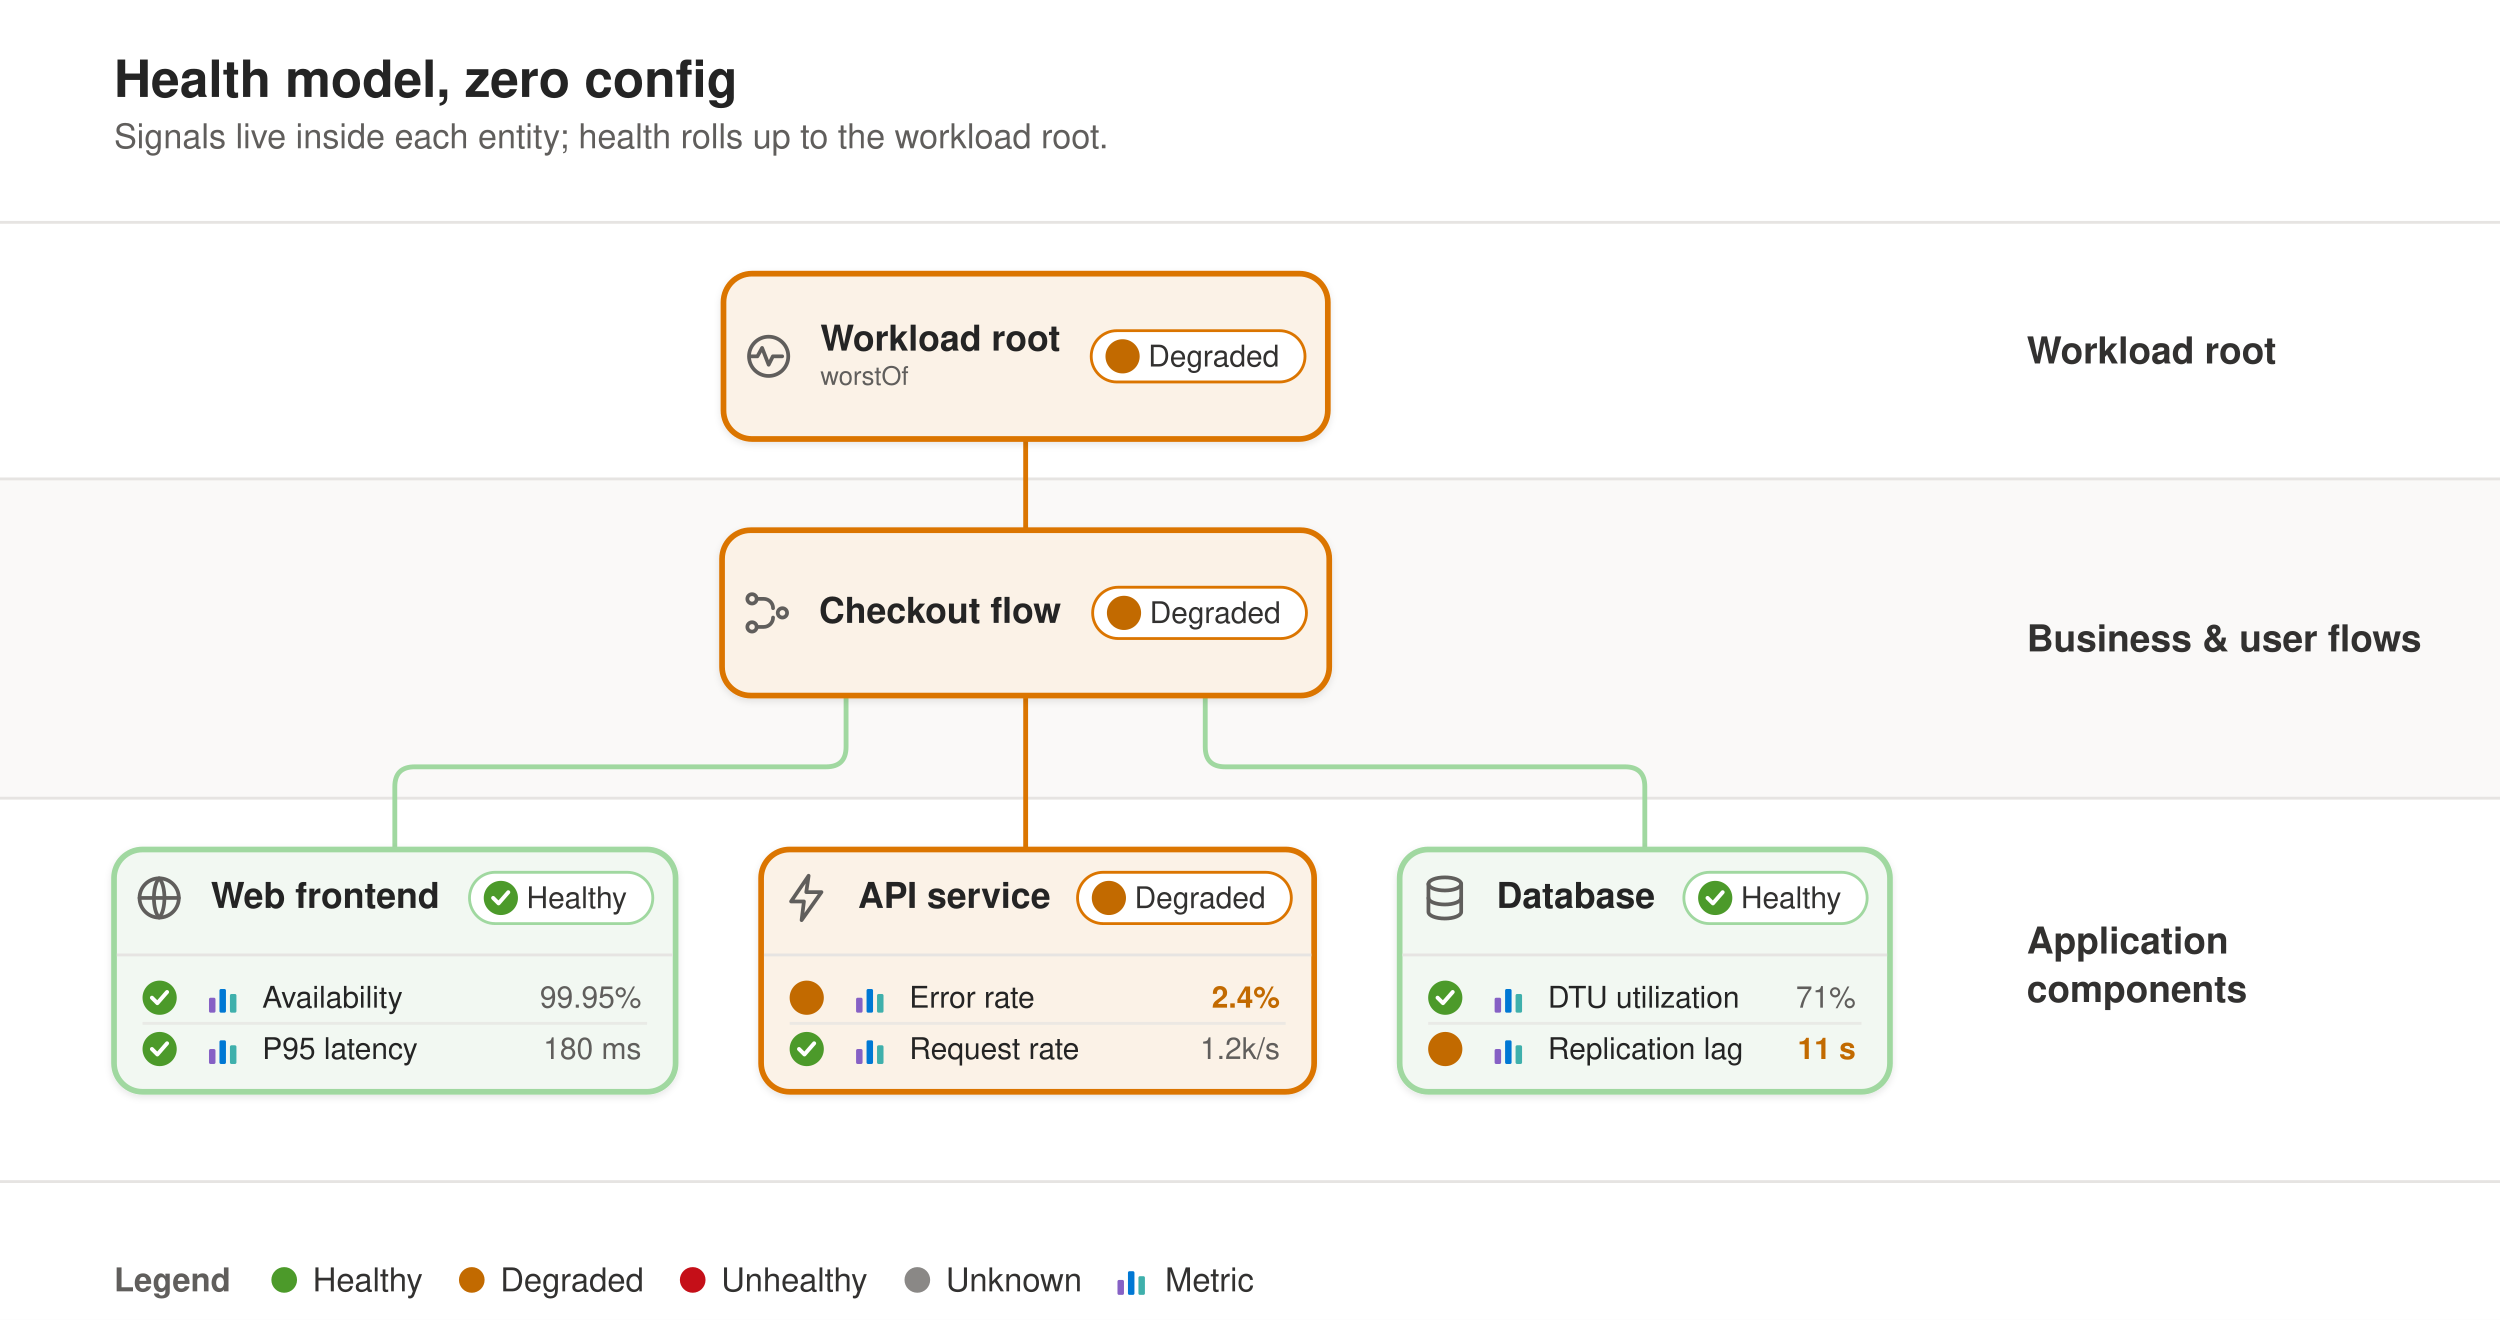
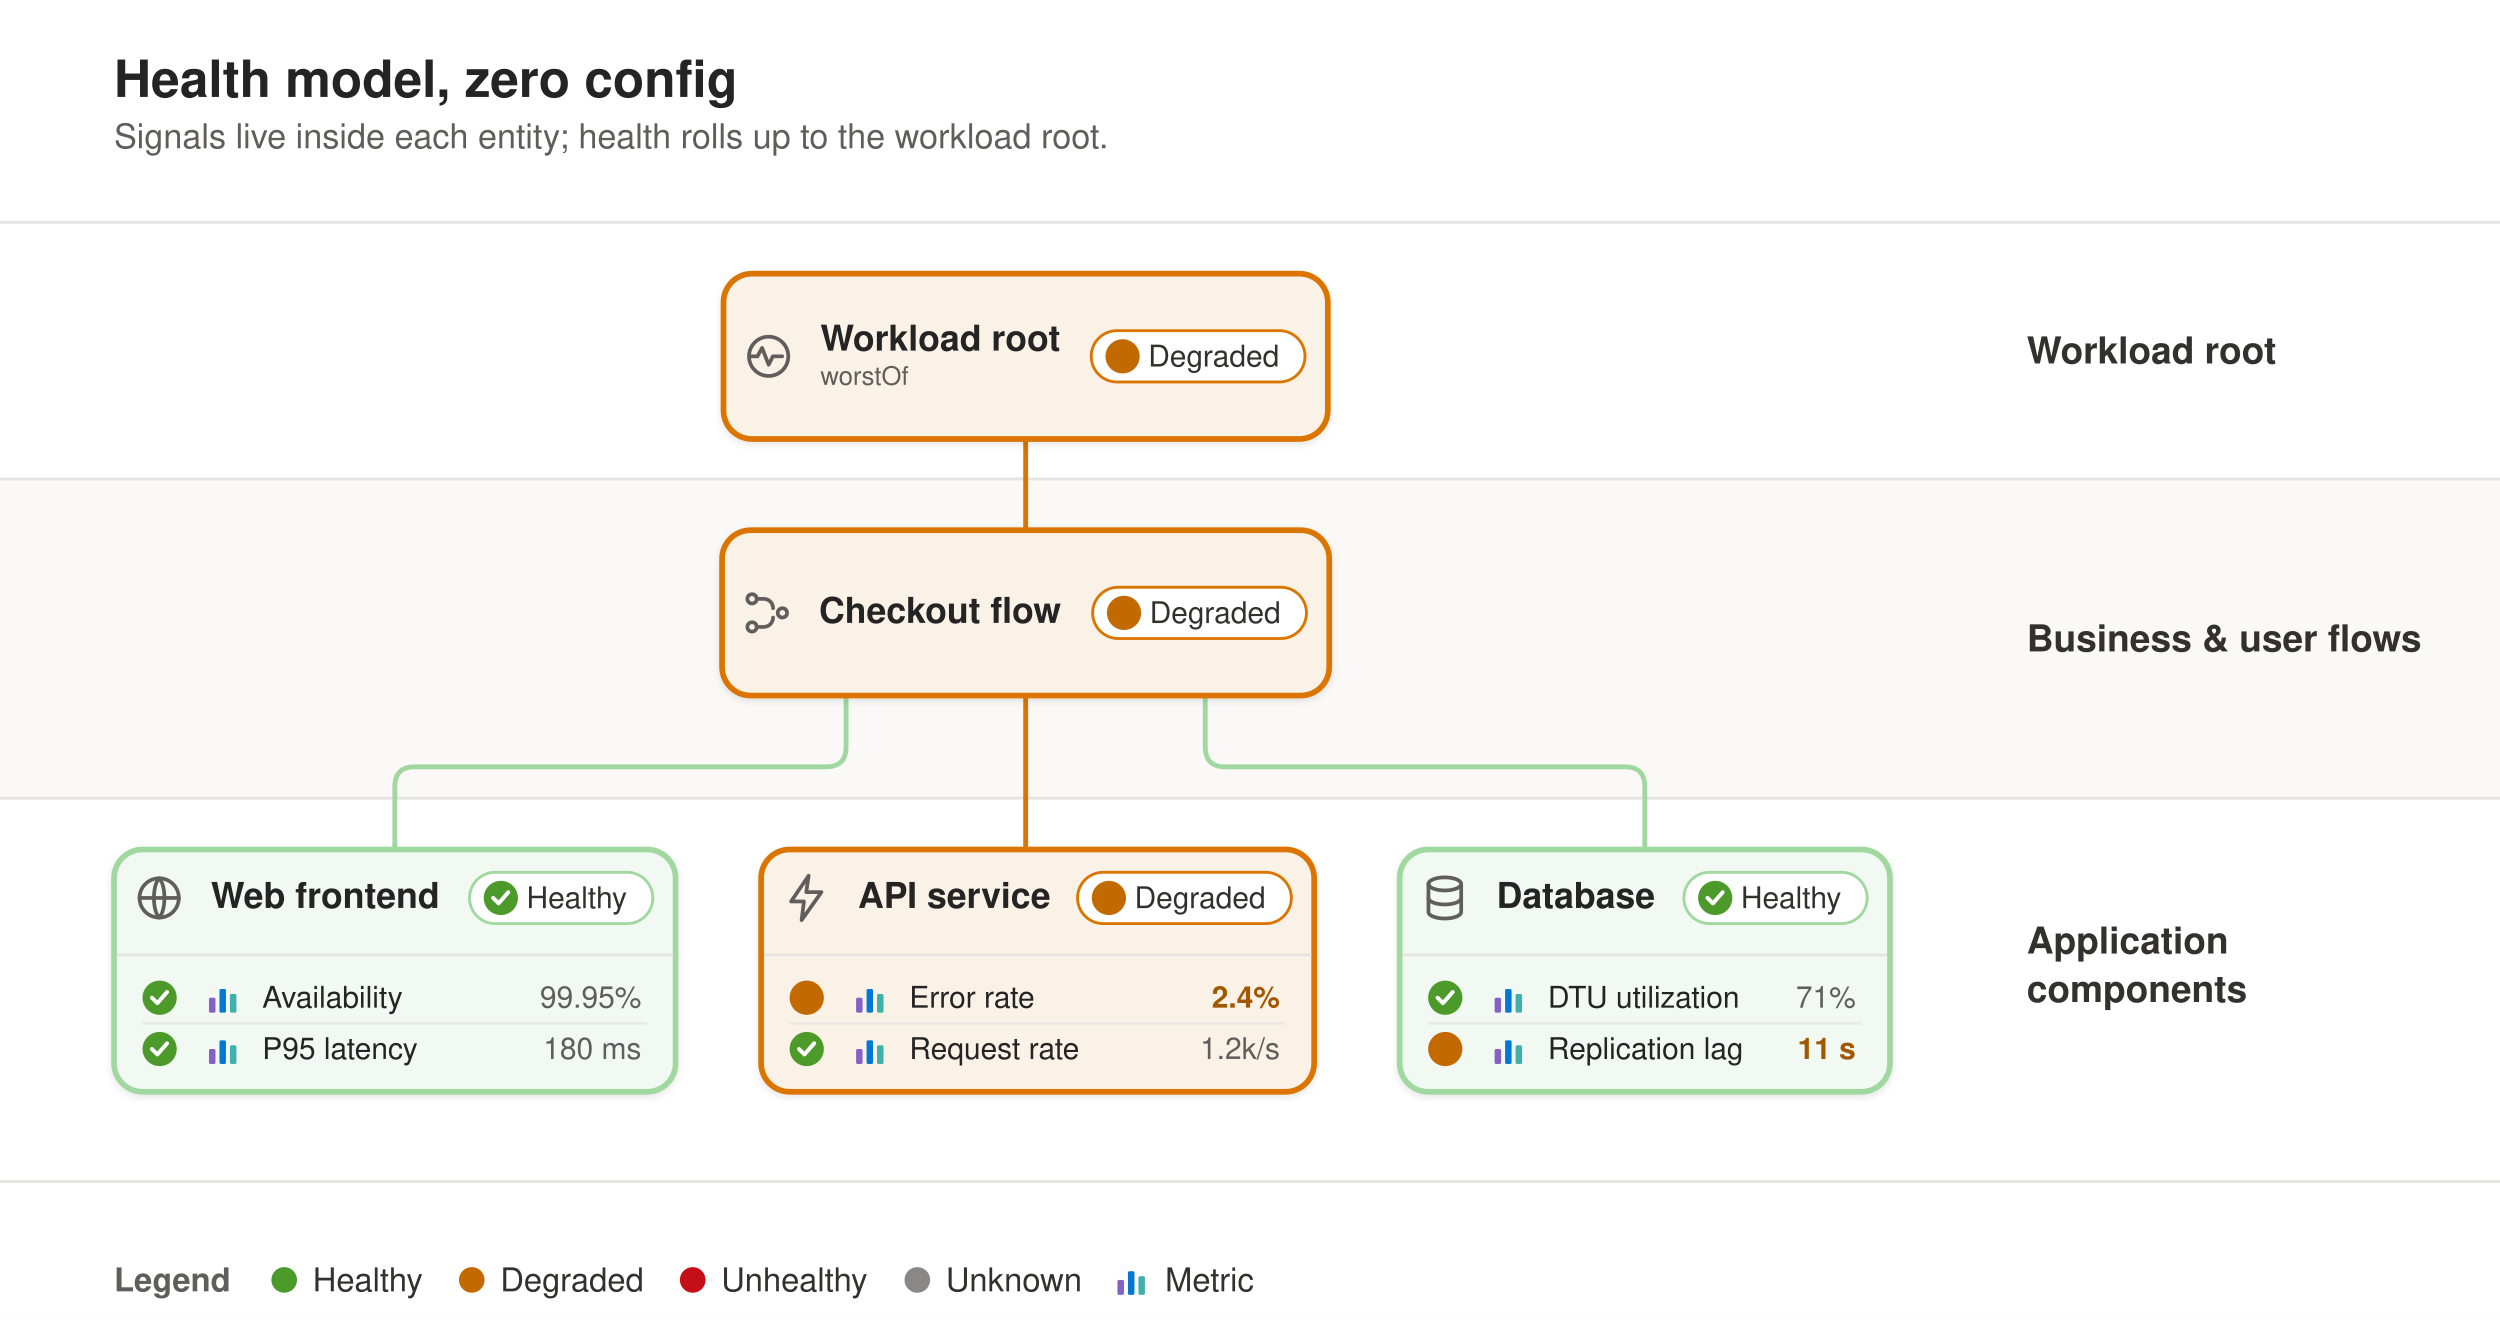
<svg xmlns="http://www.w3.org/2000/svg" width="877" height="463" viewBox="0 0 877 463" font-family="Segoe UI, -apple-system, BlinkMacSystemFont, Helvetica, Arial, sans-serif">
  <defs>
    <filter id="cs" x="-20%" y="-20%" width="140%" height="140%">
      <feDropShadow dx="0" dy="1" stdDeviation="1.3" flood-color="#000" flood-opacity="0.1" />
    </filter>
  </defs>
  <rect width="877" height="463" fill="#ffffff" />
  <rect x="0" y="78.0" width="877" height="90.0" fill="#ffffff" />
  <line x1="0" y1="78.0" x2="877" y2="78.0" stroke="#e6e4e2" />
  <text x="711.0" y="127.5" font-size="13" font-weight="700" fill="#323130">Workload root</text>
  <rect x="0" y="168.0" width="877" height="112.0" fill="#faf9f8" />
  <line x1="0" y1="168.0" x2="877" y2="168.0" stroke="#e6e4e2" />
  <text x="711.0" y="228.5" font-size="13" font-weight="700" fill="#323130">Business &amp; user flows</text>
  <rect x="0" y="280.0" width="877" height="117.0" fill="#ffffff" />
  <line x1="0" y1="280.0" x2="877" y2="280.0" stroke="#e6e4e2" />
  <text x="711.0" y="334.5" font-size="13" font-weight="700" fill="#323130">Application</text>
  <text x="711.0" y="351.5" font-size="13" font-weight="700" fill="#323130">components</text>
  <line x1="0" y1="414.5" x2="877" y2="414.5" stroke="#e6e4e2" />
  <text x="40" y="34" font-size="18" font-weight="700" fill="#242424">Health model, zero config</text>
  <text x="40" y="52" font-size="12" fill="#605e5c">Signals live inside each entity; health rolls up to the workload root.</text>
  <text x="40.0" y="453.0" font-size="11.5" font-weight="600" fill="#605e5c">Legend</text>
  <circle cx="99.7" cy="449.0" r="4.5" fill="#4c9a2a" />
  <text x="109.7" y="453.0" font-size="11.5" fill="#323130">Healthy</text>
  <circle cx="165.5" cy="449.0" r="4.5" fill="#c26a00" />
  <text x="175.5" y="453.0" font-size="11.5" fill="#323130">Degraded</text>
  <circle cx="243.0" cy="449.0" r="4.5" fill="#c50f18" />
  <text x="253.0" y="453.0" font-size="11.5" fill="#323130">Unhealthy</text>
  <circle cx="321.8" cy="449.0" r="4.5" fill="#8a8886" />
  <text x="331.8" y="453.0" font-size="11.5" fill="#323130">Unknown</text>
  <g transform="translate(390.7,442.0) scale(0.875)">
    <rect x="1.5" y="8" width="2.6" height="6" rx="0.6" fill="#8661c5" />
    <rect x="5.7" y="4.5" width="2.6" height="9.5" rx="0.6" fill="#0078D4" />
    <rect x="9.9" y="6.5" width="2.6" height="7.5" rx="0.6" fill="#3fb0ac" />
  </g>
  <text x="408.7" y="453.0" font-size="11.5" fill="#323130">Metric</text>
  <g transform="translate(40.0,0)">
    <g fill="none" stroke-linecap="butt" stroke-linejoin="round">
      <path d="M98.5 298.0 L98.5 276.0 Q98.5 269.0 105.5 269.0 L249.8 269.0 Q256.8 269.0 256.8 262.0 L256.8 244.0" stroke="#a0d8a0" stroke-width="1.7" />
      <path d="M537.0 298.0 L537.0 276.0 Q537.0 269.0 530.0 269.0 L389.8 269.0 Q382.8 269.0 382.8 262.0 L382.8 244.0" stroke="#a0d8a0" stroke-width="1.7" />
      <path d="M319.8 298.0 L319.8 244.0" stroke="#db7500" stroke-width="1.7" />
      <path d="M319.8 186.0 L319.8 154.0" stroke="#db7500" stroke-width="1.7" />
    </g>
    <g filter="url(#cs)">
      <rect x="0.0" y="298.0" width="197" height="85" rx="10" fill="#f2f8f2" stroke="#a0d8a0" stroke-width="2" />
    </g>
    <g transform="translate(6.0,305.16) scale(0.82)">
      <circle cx="12" cy="12" r="8.4" fill="none" stroke="#605e5c" stroke-width="1.6" stroke-linecap="round" stroke-linejoin="round" />
      <path d="M3.6 12h16.8M12 3.6c3 3 3 13.8 0 16.8M12 3.6c-3 3-3 13.8 0 16.8" fill="none" stroke="#605e5c" stroke-width="1.6" stroke-linecap="round" stroke-linejoin="round" />
    </g>
    <text x="34.0" y="318.5" font-size="12.5" font-weight="600" fill="#242424">Web frontend</text>
    <rect x="124.7" y="306.00" width="64.3" height="18" rx="9" fill="#ffffff" stroke="#a0d8a0" stroke-width="1" />
    <circle cx="135.7" cy="315.0" r="6" fill="#4c9a2a" />
    <path d="M133.0 315.0 l1.9 1.9 l3.4 -3.9" fill="none" stroke="#ffffff" stroke-width="1.4" stroke-linecap="round" stroke-linejoin="round" />
    <text x="144.7" y="318.57" font-size="10.5" fill="#323130">Healthy</text>
    <line x1="1.0" y1="335.0" x2="196.0" y2="335.0" stroke="#e6e4e2" />
    <circle cx="16.0" cy="350.0" r="6" fill="#4c9a2a" />
    <path d="M13.3 350.0 l1.9 1.9 l3.4 -3.9" fill="none" stroke="#ffffff" stroke-width="1.4" stroke-linecap="round" stroke-linejoin="round" />
    <g transform="translate(32.0,343.0) scale(0.875)">
      <rect x="1.5" y="8" width="2.6" height="6" rx="0.6" fill="#8661c5" />
      <rect x="5.7" y="4.5" width="2.6" height="9.5" rx="0.6" fill="#0078D4" />
      <rect x="9.9" y="6.5" width="2.6" height="7.5" rx="0.6" fill="#3fb0ac" />
    </g>
    <text x="52.0" y="353.5" font-size="10.5" fill="#242424">Availability</text>
    <text x="185.0" y="353.5" font-size="10.5" font-weight="400" fill="#605e5c" text-anchor="end">99.95%</text>
    <line x1="10.0" y1="359.0" x2="187.0" y2="359.0" stroke="#e6e4e2" stroke-opacity="0.7" />
    <circle cx="16.0" cy="368.0" r="6" fill="#4c9a2a" />
    <path d="M13.3 368.0 l1.9 1.9 l3.4 -3.9" fill="none" stroke="#ffffff" stroke-width="1.4" stroke-linecap="round" stroke-linejoin="round" />
    <g transform="translate(32.0,361.0) scale(0.875)">
      <rect x="1.5" y="8" width="2.6" height="6" rx="0.6" fill="#8661c5" />
      <rect x="5.7" y="4.5" width="2.6" height="9.5" rx="0.6" fill="#0078D4" />
      <rect x="9.9" y="6.5" width="2.6" height="7.5" rx="0.6" fill="#3fb0ac" />
    </g>
    <text x="52.0" y="371.5" font-size="10.5" fill="#242424">P95 latency</text>
    <text x="185.0" y="371.5" font-size="10.5" font-weight="400" fill="#605e5c" text-anchor="end">180 ms</text>
    <g filter="url(#cs)">
      <rect x="227.0" y="298.0" width="194" height="85" rx="10" fill="#fbf2e7" stroke="#db7500" stroke-width="2" />
    </g>
    <g transform="translate(233.0,305.16) scale(0.82)">
      <path d="M13 2.5 5.5 13.5H11l-1 8 8.5-12H12z" fill="none" stroke="#605e5c" stroke-width="1.6" stroke-linecap="round" stroke-linejoin="round" />
    </g>
    <text x="261.0" y="318.5" font-size="12.5" font-weight="600" fill="#242424">API service</text>
    <rect x="338.0" y="306.00" width="75.0" height="18" rx="9" fill="#ffffff" stroke="#db7500" stroke-width="1" />
    <circle cx="349.0" cy="315.0" r="6" fill="#c26a00" />
    <text x="358.0" y="318.57" font-size="10.5" fill="#323130">Degraded</text>
    <line x1="228.0" y1="335.0" x2="420.0" y2="335.0" stroke="#e6e4e2" />
    <circle cx="243.0" cy="350.0" r="6" fill="#c26a00" />
    <g transform="translate(259.0,343.0) scale(0.875)">
      <rect x="1.5" y="8" width="2.6" height="6" rx="0.6" fill="#8661c5" />
      <rect x="5.7" y="4.5" width="2.6" height="9.5" rx="0.6" fill="#0078D4" />
      <rect x="9.9" y="6.5" width="2.6" height="7.5" rx="0.6" fill="#3fb0ac" />
    </g>
    <text x="279.0" y="353.5" font-size="10.5" fill="#242424">Error rate</text>
-     <text x="409.0" y="353.5" font-size="10.5" font-weight="600" fill="#c26a00" text-anchor="end">2.4%</text>
+     <text x="409.0" y="353.5" font-size="10.5" font-weight="600" fill="#a15800" text-anchor="end">2.4%</text>
    <line x1="237.0" y1="359.0" x2="411.0" y2="359.0" stroke="#e6e4e2" stroke-opacity="0.7" />
    <circle cx="243.0" cy="368.0" r="6" fill="#4c9a2a" />
    <path d="M240.3 368.0 l1.9 1.9 l3.4 -3.9" fill="none" stroke="#ffffff" stroke-width="1.4" stroke-linecap="round" stroke-linejoin="round" />
    <g transform="translate(259.0,361.0) scale(0.875)">
      <rect x="1.5" y="8" width="2.6" height="6" rx="0.6" fill="#8661c5" />
      <rect x="5.7" y="4.5" width="2.6" height="9.5" rx="0.6" fill="#0078D4" />
      <rect x="9.9" y="6.5" width="2.6" height="7.5" rx="0.6" fill="#3fb0ac" />
    </g>
    <text x="279.0" y="371.5" font-size="10.5" fill="#242424">Request rate</text>
    <text x="409.0" y="371.5" font-size="10.5" font-weight="400" fill="#605e5c" text-anchor="end">1.2k/s</text>
    <g filter="url(#cs)">
      <rect x="451.0" y="298.0" width="172" height="85" rx="10" fill="#f2f8f2" stroke="#a0d8a0" stroke-width="2" />
    </g>
    <g transform="translate(457.0,305.16) scale(0.82)">
      <ellipse cx="12" cy="6" rx="7" ry="2.8" fill="none" stroke="#605e5c" stroke-width="1.6" stroke-linecap="round" stroke-linejoin="round" />
      <path d="M5 6v12c0 1.55 3.13 2.8 7 2.8s7-1.25 7-2.8V6" fill="none" stroke="#605e5c" stroke-width="1.6" stroke-linecap="round" stroke-linejoin="round" />
      <path d="M5 12c0 1.55 3.13 2.8 7 2.8s7-1.25 7-2.8" fill="none" stroke="#605e5c" stroke-width="1.6" stroke-linecap="round" stroke-linejoin="round" />
    </g>
    <text x="485.0" y="318.5" font-size="12.5" font-weight="600" fill="#242424">Database</text>
    <rect x="550.7" y="306.00" width="64.3" height="18" rx="9" fill="#ffffff" stroke="#a0d8a0" stroke-width="1" />
    <circle cx="561.7" cy="315.0" r="6" fill="#4c9a2a" />
    <path d="M559.0 315.0 l1.9 1.9 l3.4 -3.9" fill="none" stroke="#ffffff" stroke-width="1.4" stroke-linecap="round" stroke-linejoin="round" />
    <text x="570.7" y="318.57" font-size="10.5" fill="#323130">Healthy</text>
    <line x1="452.0" y1="335.0" x2="622.0" y2="335.0" stroke="#e6e4e2" />
    <circle cx="467.0" cy="350.0" r="6" fill="#4c9a2a" />
    <path d="M464.3 350.0 l1.9 1.9 l3.4 -3.9" fill="none" stroke="#ffffff" stroke-width="1.4" stroke-linecap="round" stroke-linejoin="round" />
    <g transform="translate(483.0,343.0) scale(0.875)">
      <rect x="1.5" y="8" width="2.6" height="6" rx="0.6" fill="#8661c5" />
      <rect x="5.7" y="4.5" width="2.6" height="9.5" rx="0.6" fill="#0078D4" />
      <rect x="9.9" y="6.5" width="2.6" height="7.5" rx="0.6" fill="#3fb0ac" />
    </g>
    <text x="503.0" y="353.5" font-size="10.5" fill="#242424">DTU utilization</text>
    <text x="611.0" y="353.5" font-size="10.5" font-weight="400" fill="#605e5c" text-anchor="end">71%</text>
    <line x1="461.0" y1="359.0" x2="613.0" y2="359.0" stroke="#e6e4e2" stroke-opacity="0.7" />
    <circle cx="467.0" cy="368.0" r="6" fill="#c26a00" />
    <g transform="translate(483.0,361.0) scale(0.875)">
      <rect x="1.5" y="8" width="2.6" height="6" rx="0.6" fill="#8661c5" />
      <rect x="5.7" y="4.5" width="2.6" height="9.5" rx="0.6" fill="#0078D4" />
      <rect x="9.9" y="6.5" width="2.6" height="7.5" rx="0.6" fill="#3fb0ac" />
    </g>
    <text x="503.0" y="371.5" font-size="10.5" fill="#242424">Replication lag</text>
-     <text x="611.0" y="371.5" font-size="10.5" font-weight="600" fill="#c26a00" text-anchor="end">11 s</text>
+     <text x="611.0" y="371.5" font-size="10.5" font-weight="600" fill="#a15800" text-anchor="end">11 s</text>
    <g filter="url(#cs)">
      <rect x="213.3" y="186.0" width="213" height="58" rx="10" fill="#fbf2e7" stroke="#db7500" stroke-width="2" />
    </g>
    <g transform="translate(219.3,205.16) scale(0.82)">
      <circle cx="5.5" cy="6" r="2" fill="none" stroke="#605e5c" stroke-width="1.6" stroke-linecap="round" stroke-linejoin="round" />
      <circle cx="5.5" cy="18" r="2" fill="none" stroke="#605e5c" stroke-width="1.6" stroke-linecap="round" stroke-linejoin="round" />
      <circle cx="18.5" cy="12" r="2" fill="none" stroke="#605e5c" stroke-width="1.6" stroke-linecap="round" stroke-linejoin="round" />
      <path d="M7.5 6h3a4 4 0 0 1 4 4M7.5 18h3a4 4 0 0 0 4-4" fill="none" stroke="#605e5c" stroke-width="1.6" stroke-linecap="round" stroke-linejoin="round" />
    </g>
    <text x="247.3" y="218.5" font-size="12.5" font-weight="600" fill="#242424">Checkout flow</text>
    <rect x="343.3" y="206.00" width="75.0" height="18" rx="9" fill="#ffffff" stroke="#db7500" stroke-width="1" />
    <circle cx="354.3" cy="215.0" r="6" fill="#c26a00" />
    <text x="363.3" y="218.57" font-size="10.5" fill="#323130">Degraded</text>
    <g filter="url(#cs)">
      <rect x="213.8" y="96.0" width="212" height="58" rx="10" fill="#fbf2e7" stroke="#db7500" stroke-width="2" />
    </g>
    <g transform="translate(219.8,115.16) scale(0.82)">
      <circle cx="12" cy="12" r="8.4" fill="none" stroke="#605e5c" stroke-width="1.6" stroke-linecap="round" stroke-linejoin="round" />
      <path d="M4.2 12h3l2-3.6 2.8 7.2 1.8-3.6h4" fill="none" stroke="#605e5c" stroke-width="1.6" stroke-linecap="round" stroke-linejoin="round" />
    </g>
    <text x="247.8" y="123.0" font-size="12.5" font-weight="600" fill="#242424">Workload root</text>
    <text x="247.8" y="135.0" font-size="9" fill="#605e5c">worstOf</text>
    <rect x="342.8" y="116.00" width="75.0" height="18" rx="9" fill="#ffffff" stroke="#db7500" stroke-width="1" />
    <circle cx="353.8" cy="125.0" r="6" fill="#c26a00" />
    <text x="362.8" y="128.57" font-size="10.5" fill="#323130">Degraded</text>
  </g>
</svg>
